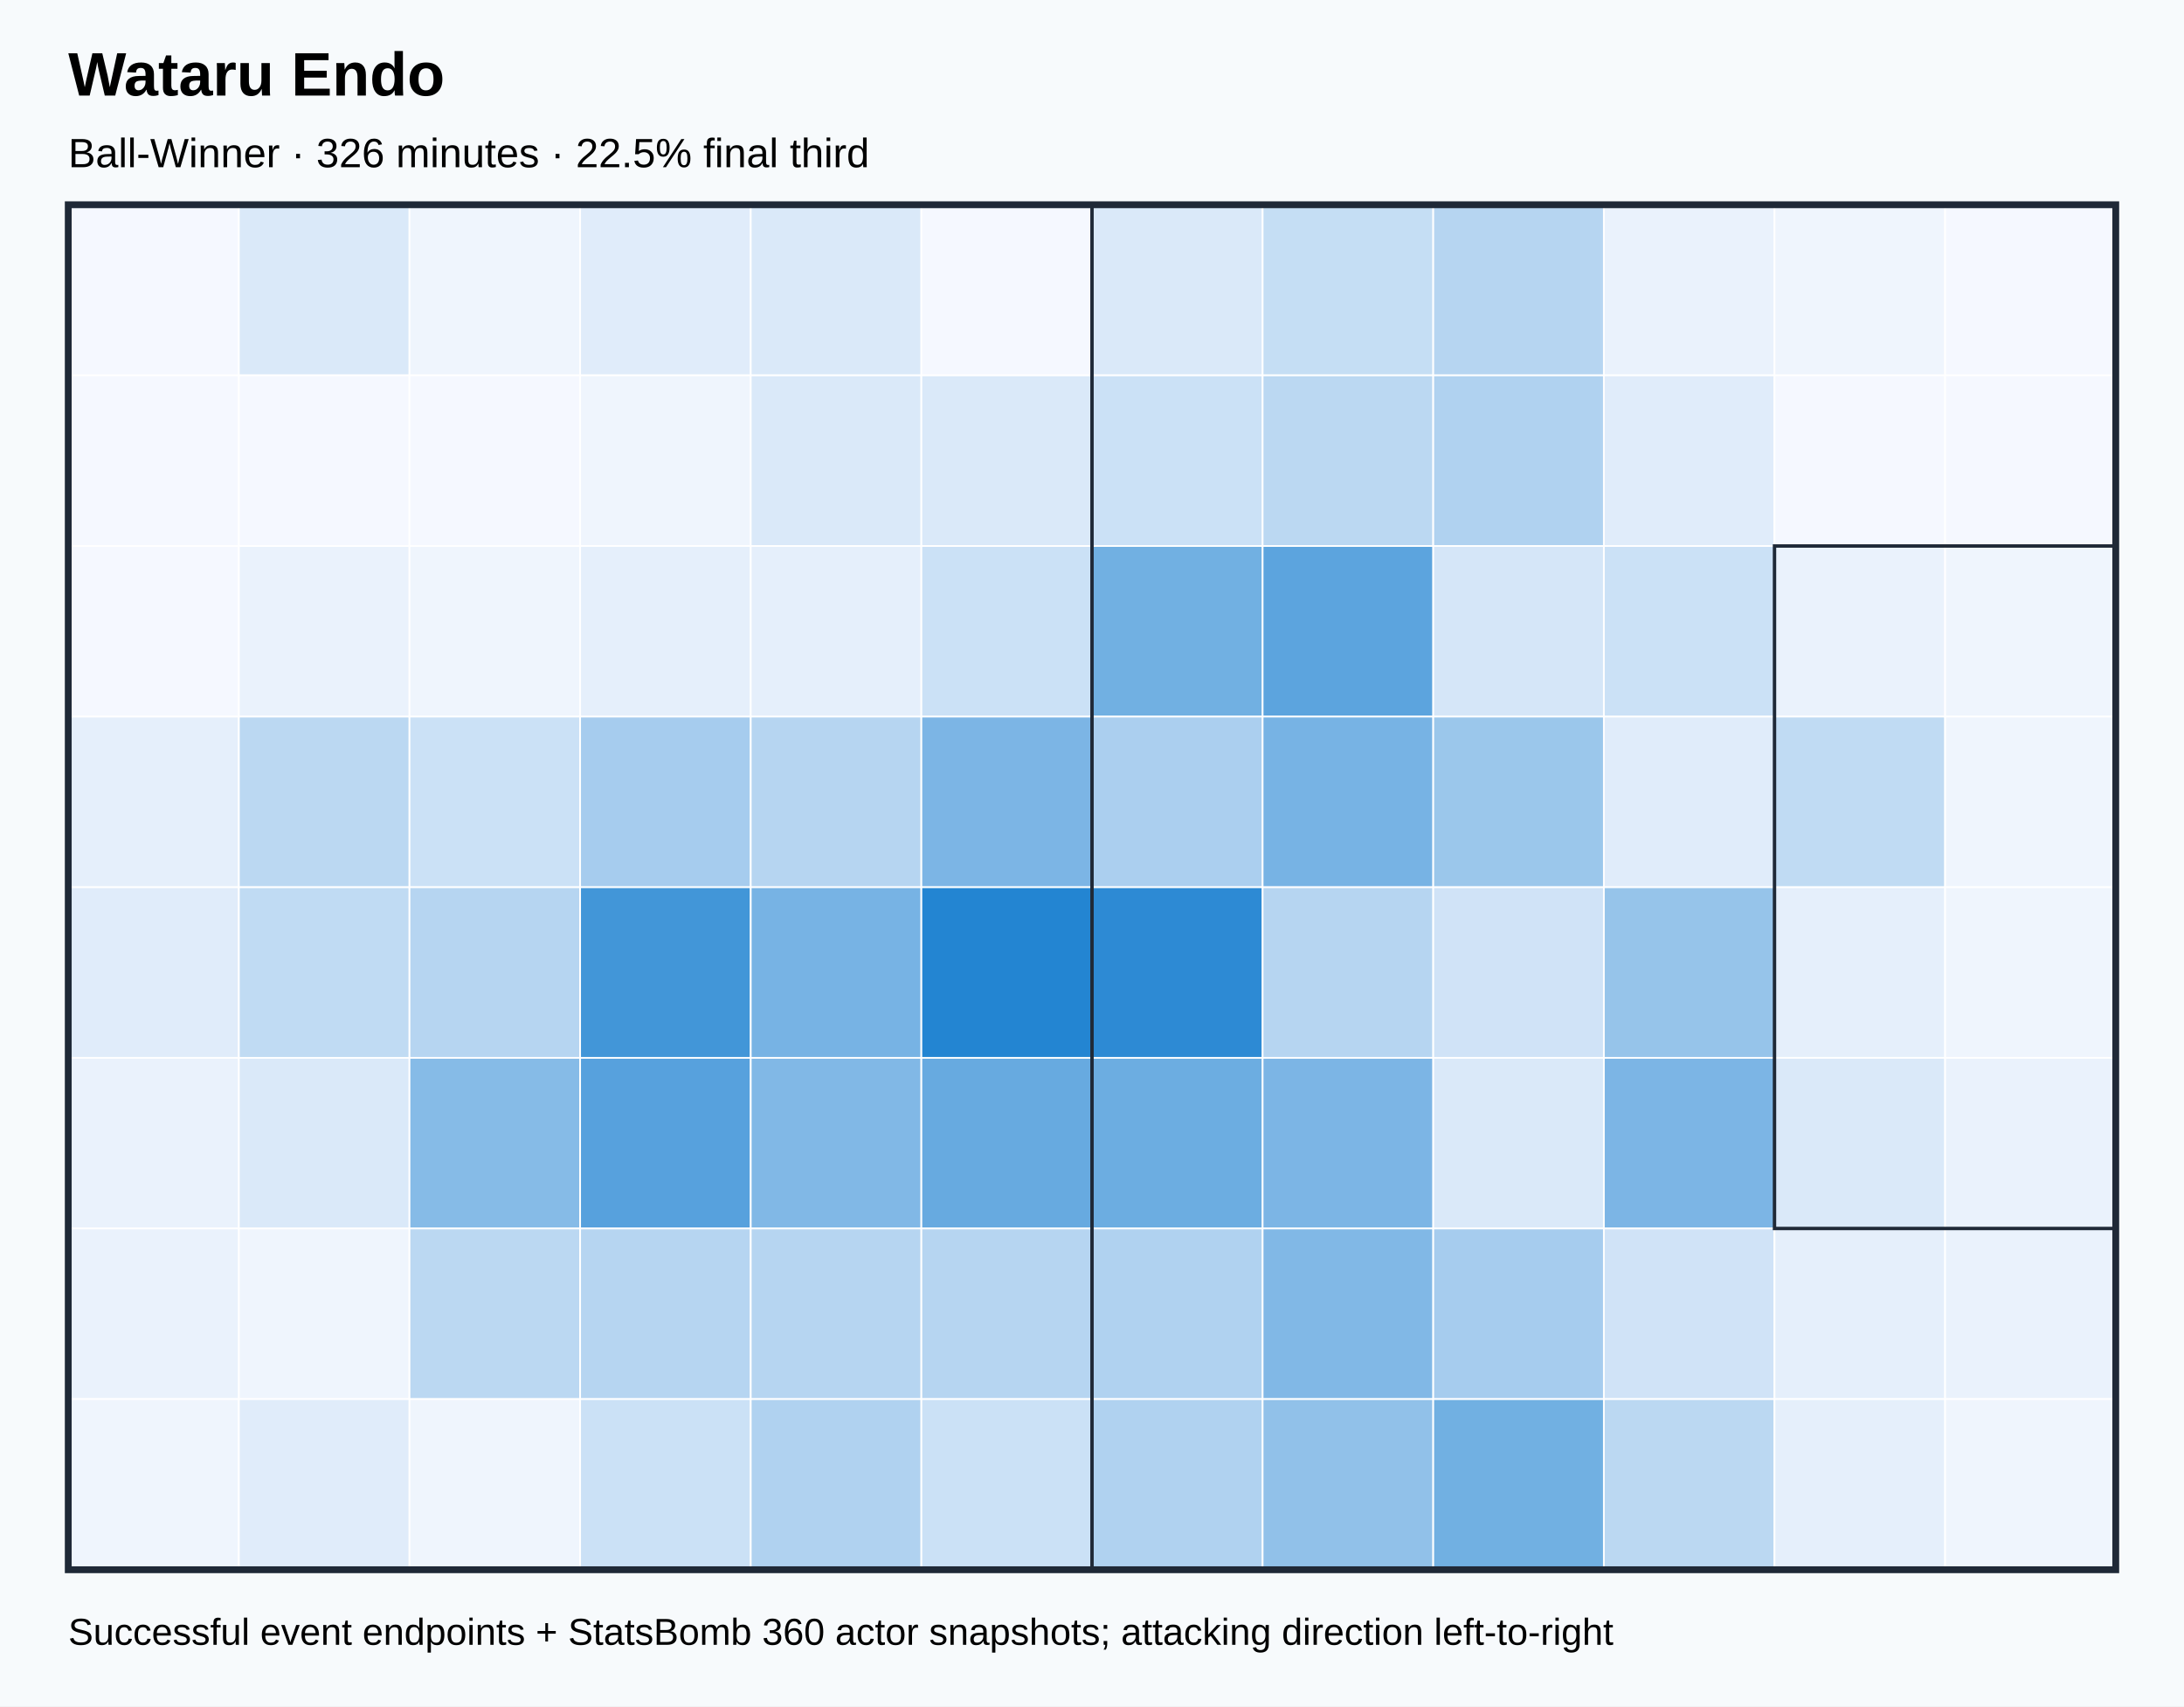
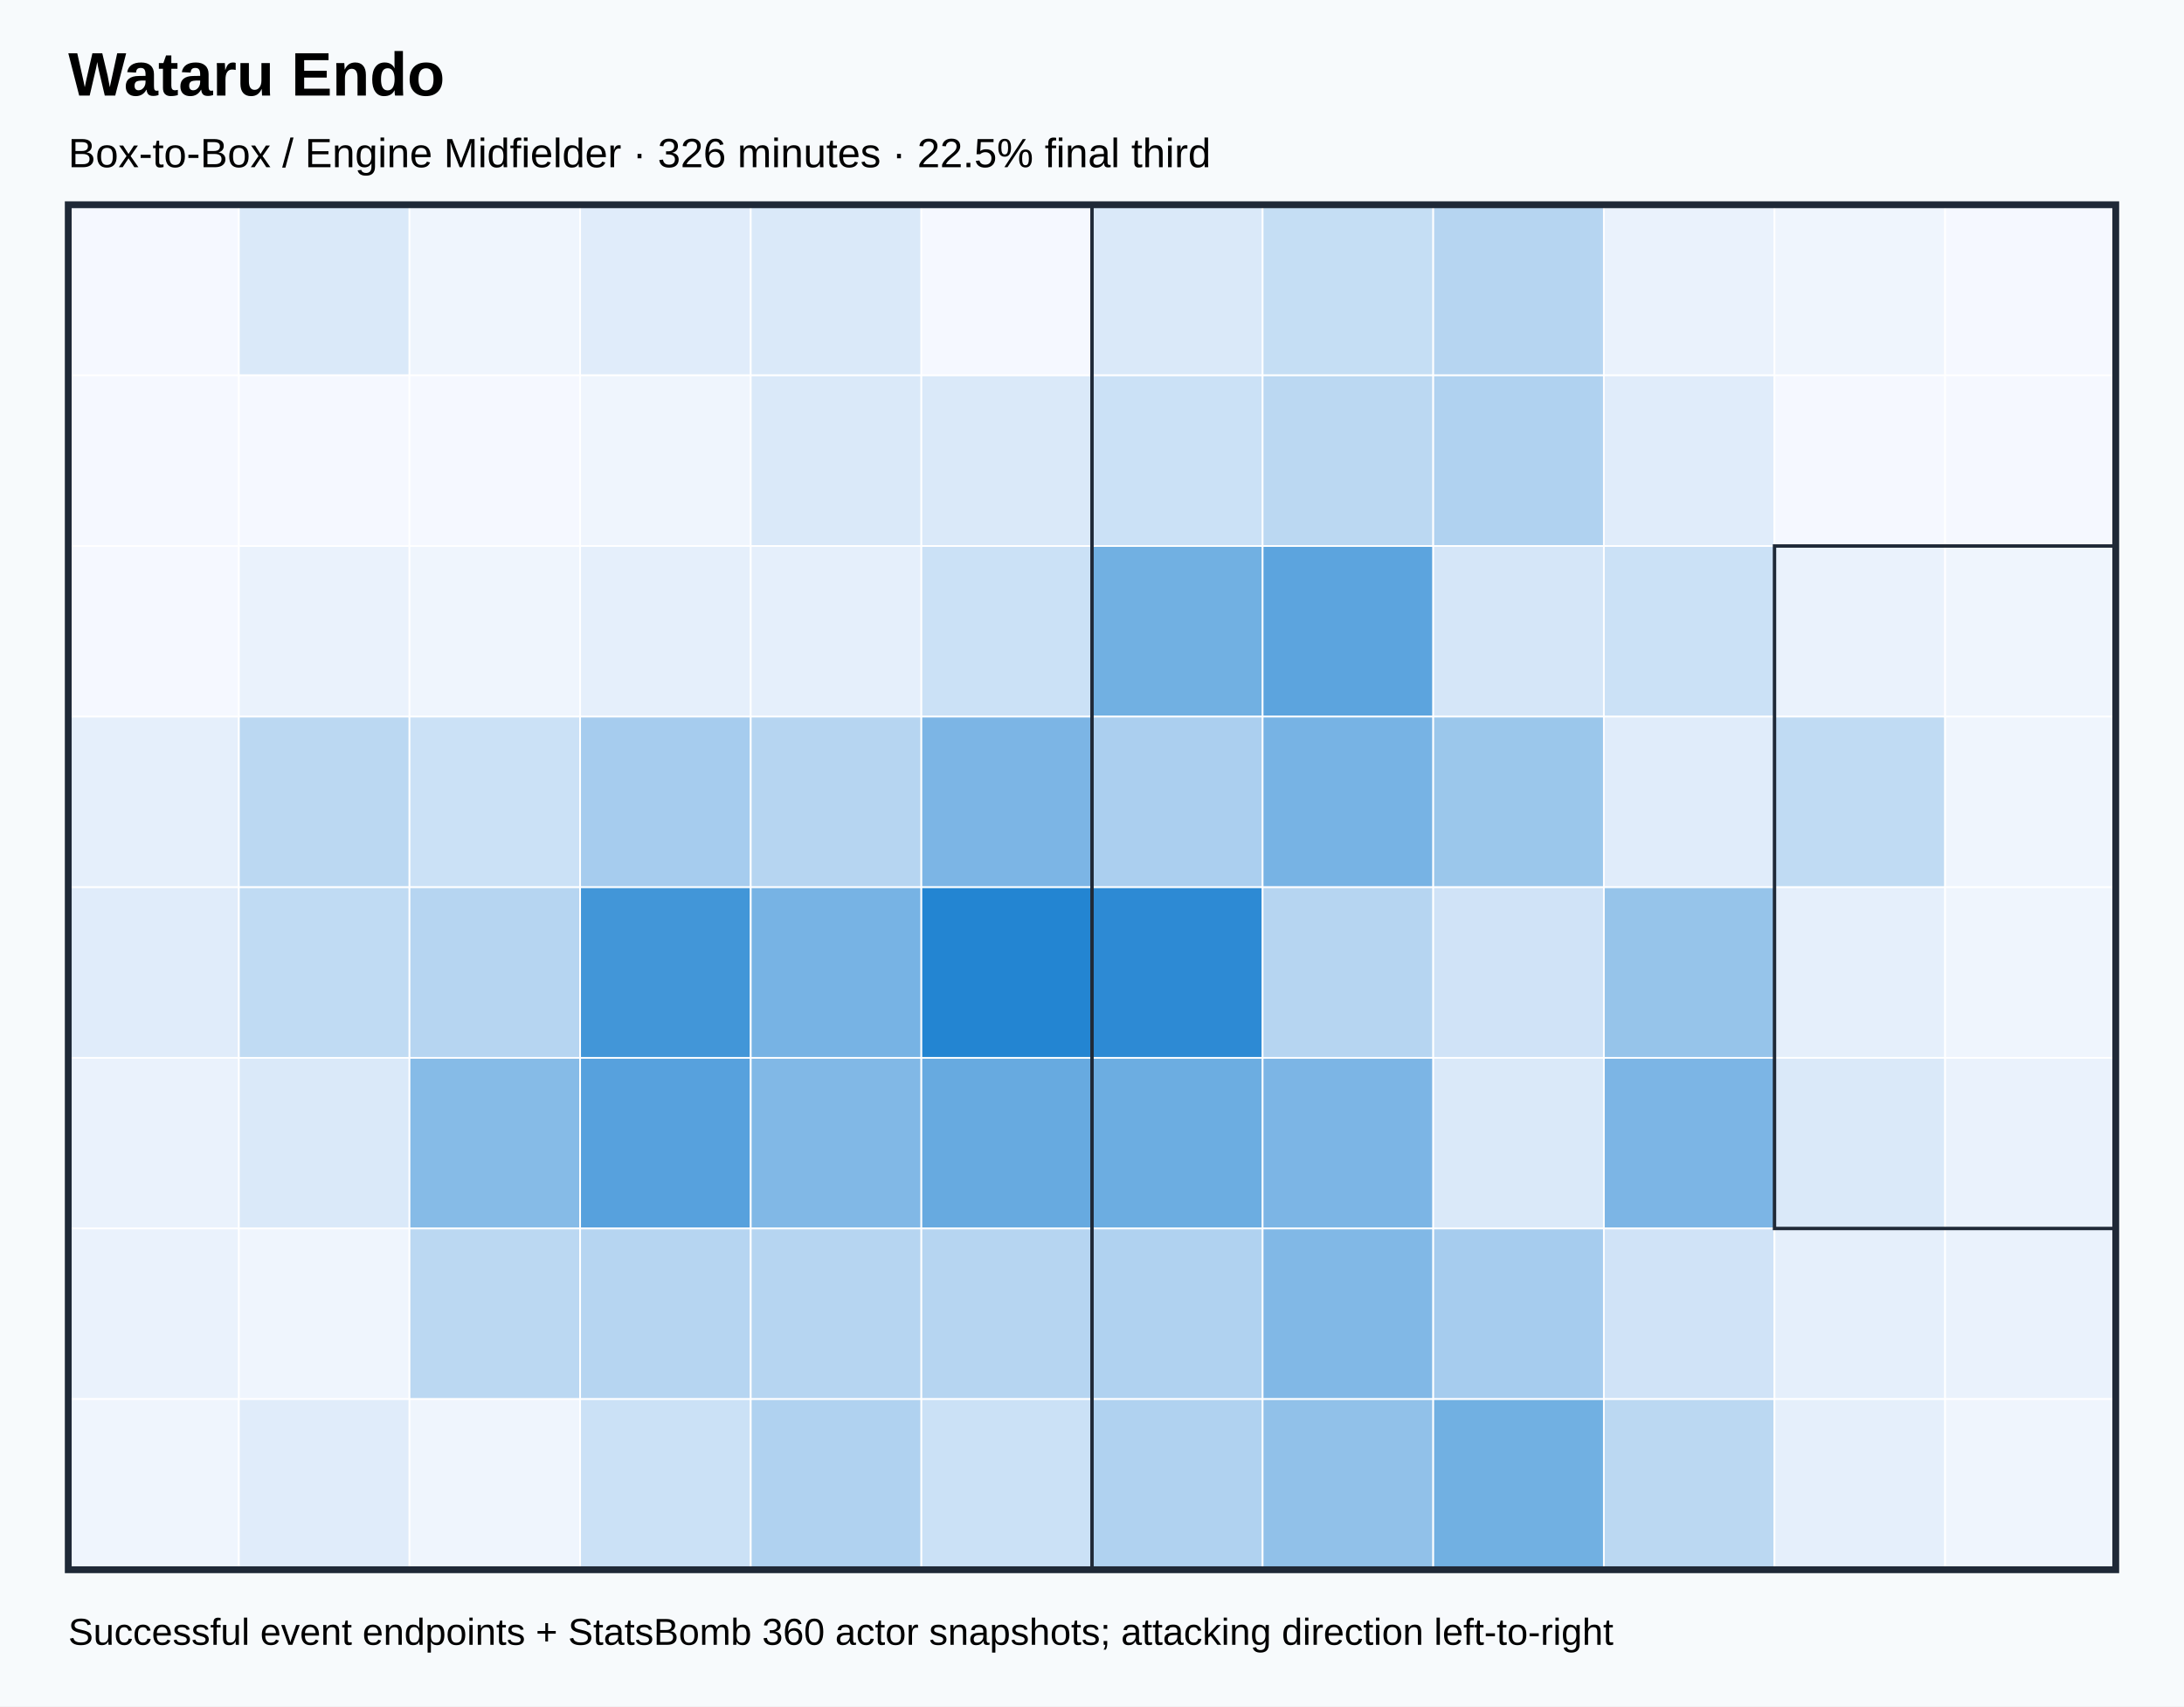
<svg xmlns="http://www.w3.org/2000/svg" width="640" height="500" viewBox="0 0 640 500" role="img">
  <rect width="640" height="500" fill="#f7fafc" />
  <text x="20" y="28" font-family="Arial" font-size="18" font-weight="700">Wataru Endo</text>
-   <text x="20" y="49" font-family="Arial" font-size="12">Ball-Winner · 326 minutes · 22.5% final third</text>
+   <text x="20" y="49" font-family="Arial" font-size="12">Box-to-Box / Engine Midfielder · 326 minutes · 22.5% final third</text>
  <rect x="20" y="60" width="50" height="50" fill="rgb(245,248,255)" stroke="#ffffff" stroke-width="0.5" />
  <rect x="20" y="110" width="50" height="50" fill="rgb(245,248,255)" stroke="#ffffff" stroke-width="0.5" />
  <rect x="20" y="160" width="50" height="50" fill="rgb(245,248,255)" stroke="#ffffff" stroke-width="0.5" />
  <rect x="20" y="210" width="50" height="50" fill="rgb(229,239,251)" stroke="#ffffff" stroke-width="0.5" />
  <rect x="20" y="260" width="50" height="50" fill="rgb(224,236,250)" stroke="#ffffff" stroke-width="0.5" />
  <rect x="20" y="310" width="50" height="50" fill="rgb(234,242,252)" stroke="#ffffff" stroke-width="0.5" />
  <rect x="20" y="360" width="50" height="50" fill="rgb(234,242,252)" stroke="#ffffff" stroke-width="0.5" />
  <rect x="20" y="410" width="50" height="50" fill="rgb(239,245,253)" stroke="#ffffff" stroke-width="0.5" />
  <rect x="70" y="60" width="50" height="50" fill="rgb(218,233,249)" stroke="#ffffff" stroke-width="0.5" />
  <rect x="70" y="110" width="50" height="50" fill="rgb(245,248,255)" stroke="#ffffff" stroke-width="0.5" />
  <rect x="70" y="160" width="50" height="50" fill="rgb(234,242,252)" stroke="#ffffff" stroke-width="0.5" />
  <rect x="70" y="210" width="50" height="50" fill="rgb(187,216,242)" stroke="#ffffff" stroke-width="0.5" />
  <rect x="70" y="260" width="50" height="50" fill="rgb(192,219,243)" stroke="#ffffff" stroke-width="0.5" />
  <rect x="70" y="310" width="50" height="50" fill="rgb(218,233,249)" stroke="#ffffff" stroke-width="0.5" />
  <rect x="70" y="360" width="50" height="50" fill="rgb(239,245,253)" stroke="#ffffff" stroke-width="0.5" />
  <rect x="70" y="410" width="50" height="50" fill="rgb(224,236,250)" stroke="#ffffff" stroke-width="0.5" />
  <rect x="120" y="60" width="50" height="50" fill="rgb(239,245,253)" stroke="#ffffff" stroke-width="0.5" />
  <rect x="120" y="110" width="50" height="50" fill="rgb(245,248,255)" stroke="#ffffff" stroke-width="0.5" />
  <rect x="120" y="160" width="50" height="50" fill="rgb(239,245,253)" stroke="#ffffff" stroke-width="0.5" />
  <rect x="120" y="210" width="50" height="50" fill="rgb(203,225,246)" stroke="#ffffff" stroke-width="0.5" />
  <rect x="120" y="260" width="50" height="50" fill="rgb(182,213,241)" stroke="#ffffff" stroke-width="0.5" />
  <rect x="120" y="310" width="50" height="50" fill="rgb(134,187,231)" stroke="#ffffff" stroke-width="0.5" />
  <rect x="120" y="360" width="50" height="50" fill="rgb(187,216,242)" stroke="#ffffff" stroke-width="0.5" />
  <rect x="120" y="410" width="50" height="50" fill="rgb(239,245,253)" stroke="#ffffff" stroke-width="0.5" />
  <rect x="170" y="60" width="50" height="50" fill="rgb(224,236,250)" stroke="#ffffff" stroke-width="0.5" />
  <rect x="170" y="110" width="50" height="50" fill="rgb(239,245,253)" stroke="#ffffff" stroke-width="0.5" />
  <rect x="170" y="160" width="50" height="50" fill="rgb(229,239,251)" stroke="#ffffff" stroke-width="0.5" />
  <rect x="170" y="210" width="50" height="50" fill="rgb(166,204,238)" stroke="#ffffff" stroke-width="0.5" />
  <rect x="170" y="260" width="50" height="50" fill="rgb(66,150,216)" stroke="#ffffff" stroke-width="0.5" />
  <rect x="170" y="310" width="50" height="50" fill="rgb(87,161,221)" stroke="#ffffff" stroke-width="0.5" />
  <rect x="170" y="360" width="50" height="50" fill="rgb(182,213,241)" stroke="#ffffff" stroke-width="0.5" />
  <rect x="170" y="410" width="50" height="50" fill="rgb(203,225,246)" stroke="#ffffff" stroke-width="0.5" />
  <rect x="220" y="60" width="50" height="50" fill="rgb(218,233,249)" stroke="#ffffff" stroke-width="0.5" />
  <rect x="220" y="110" width="50" height="50" fill="rgb(218,233,249)" stroke="#ffffff" stroke-width="0.5" />
  <rect x="220" y="160" width="50" height="50" fill="rgb(229,239,251)" stroke="#ffffff" stroke-width="0.5" />
  <rect x="220" y="210" width="50" height="50" fill="rgb(182,213,241)" stroke="#ffffff" stroke-width="0.5" />
  <rect x="220" y="260" width="50" height="50" fill="rgb(119,179,228)" stroke="#ffffff" stroke-width="0.5" />
  <rect x="220" y="310" width="50" height="50" fill="rgb(129,184,230)" stroke="#ffffff" stroke-width="0.5" />
  <rect x="220" y="360" width="50" height="50" fill="rgb(182,213,241)" stroke="#ffffff" stroke-width="0.5" />
  <rect x="220" y="410" width="50" height="50" fill="rgb(176,210,240)" stroke="#ffffff" stroke-width="0.5" />
  <rect x="270" y="60" width="50" height="50" fill="rgb(245,248,255)" stroke="#ffffff" stroke-width="0.5" />
  <rect x="270" y="110" width="50" height="50" fill="rgb(218,233,249)" stroke="#ffffff" stroke-width="0.5" />
  <rect x="270" y="160" width="50" height="50" fill="rgb(203,225,246)" stroke="#ffffff" stroke-width="0.5" />
  <rect x="270" y="210" width="50" height="50" fill="rgb(124,181,229)" stroke="#ffffff" stroke-width="0.5" />
  <rect x="270" y="260" width="50" height="50" fill="rgb(35,133,210)" stroke="#ffffff" stroke-width="0.5" />
  <rect x="270" y="310" width="50" height="50" fill="rgb(103,170,224)" stroke="#ffffff" stroke-width="0.5" />
  <rect x="270" y="360" width="50" height="50" fill="rgb(182,213,241)" stroke="#ffffff" stroke-width="0.5" />
  <rect x="270" y="410" width="50" height="50" fill="rgb(203,225,246)" stroke="#ffffff" stroke-width="0.5" />
  <rect x="320" y="60" width="50" height="50" fill="rgb(218,233,249)" stroke="#ffffff" stroke-width="0.5" />
  <rect x="320" y="110" width="50" height="50" fill="rgb(203,225,246)" stroke="#ffffff" stroke-width="0.5" />
  <rect x="320" y="160" width="50" height="50" fill="rgb(113,176,226)" stroke="#ffffff" stroke-width="0.5" />
  <rect x="320" y="210" width="50" height="50" fill="rgb(171,207,239)" stroke="#ffffff" stroke-width="0.5" />
  <rect x="320" y="260" width="50" height="50" fill="rgb(45,138,212)" stroke="#ffffff" stroke-width="0.5" />
  <rect x="320" y="310" width="50" height="50" fill="rgb(108,173,225)" stroke="#ffffff" stroke-width="0.5" />
  <rect x="320" y="360" width="50" height="50" fill="rgb(176,210,240)" stroke="#ffffff" stroke-width="0.5" />
  <rect x="320" y="410" width="50" height="50" fill="rgb(176,210,240)" stroke="#ffffff" stroke-width="0.5" />
  <rect x="370" y="60" width="50" height="50" fill="rgb(197,222,244)" stroke="#ffffff" stroke-width="0.5" />
  <rect x="370" y="110" width="50" height="50" fill="rgb(187,216,242)" stroke="#ffffff" stroke-width="0.5" />
  <rect x="370" y="160" width="50" height="50" fill="rgb(92,164,222)" stroke="#ffffff" stroke-width="0.5" />
  <rect x="370" y="210" width="50" height="50" fill="rgb(119,179,228)" stroke="#ffffff" stroke-width="0.5" />
  <rect x="370" y="260" width="50" height="50" fill="rgb(182,213,241)" stroke="#ffffff" stroke-width="0.5" />
  <rect x="370" y="310" width="50" height="50" fill="rgb(124,181,229)" stroke="#ffffff" stroke-width="0.5" />
  <rect x="370" y="360" width="50" height="50" fill="rgb(129,184,230)" stroke="#ffffff" stroke-width="0.5" />
  <rect x="370" y="410" width="50" height="50" fill="rgb(145,193,233)" stroke="#ffffff" stroke-width="0.5" />
  <rect x="420" y="60" width="50" height="50" fill="rgb(182,213,241)" stroke="#ffffff" stroke-width="0.5" />
  <rect x="420" y="110" width="50" height="50" fill="rgb(176,210,240)" stroke="#ffffff" stroke-width="0.5" />
  <rect x="420" y="160" width="50" height="50" fill="rgb(213,230,248)" stroke="#ffffff" stroke-width="0.5" />
  <rect x="420" y="210" width="50" height="50" fill="rgb(155,199,235)" stroke="#ffffff" stroke-width="0.5" />
  <rect x="420" y="260" width="50" height="50" fill="rgb(208,227,247)" stroke="#ffffff" stroke-width="0.5" />
  <rect x="420" y="310" width="50" height="50" fill="rgb(218,233,249)" stroke="#ffffff" stroke-width="0.5" />
  <rect x="420" y="360" width="50" height="50" fill="rgb(166,204,238)" stroke="#ffffff" stroke-width="0.5" />
  <rect x="420" y="410" width="50" height="50" fill="rgb(113,176,226)" stroke="#ffffff" stroke-width="0.5" />
  <rect x="470" y="60" width="50" height="50" fill="rgb(234,242,252)" stroke="#ffffff" stroke-width="0.5" />
  <rect x="470" y="110" width="50" height="50" fill="rgb(224,236,250)" stroke="#ffffff" stroke-width="0.5" />
  <rect x="470" y="160" width="50" height="50" fill="rgb(203,225,246)" stroke="#ffffff" stroke-width="0.5" />
  <rect x="470" y="210" width="50" height="50" fill="rgb(224,236,250)" stroke="#ffffff" stroke-width="0.5" />
  <rect x="470" y="260" width="50" height="50" fill="rgb(150,196,234)" stroke="#ffffff" stroke-width="0.5" />
  <rect x="470" y="310" width="50" height="50" fill="rgb(124,181,229)" stroke="#ffffff" stroke-width="0.5" />
  <rect x="470" y="360" width="50" height="50" fill="rgb(208,227,247)" stroke="#ffffff" stroke-width="0.5" />
  <rect x="470" y="410" width="50" height="50" fill="rgb(187,216,242)" stroke="#ffffff" stroke-width="0.5" />
  <rect x="520" y="60" width="50" height="50" fill="rgb(239,245,253)" stroke="#ffffff" stroke-width="0.5" />
  <rect x="520" y="110" width="50" height="50" fill="rgb(245,248,255)" stroke="#ffffff" stroke-width="0.5" />
  <rect x="520" y="160" width="50" height="50" fill="rgb(234,242,252)" stroke="#ffffff" stroke-width="0.5" />
  <rect x="520" y="210" width="50" height="50" fill="rgb(192,219,243)" stroke="#ffffff" stroke-width="0.5" />
  <rect x="520" y="260" width="50" height="50" fill="rgb(229,239,251)" stroke="#ffffff" stroke-width="0.5" />
  <rect x="520" y="310" width="50" height="50" fill="rgb(218,233,249)" stroke="#ffffff" stroke-width="0.5" />
  <rect x="520" y="360" width="50" height="50" fill="rgb(229,239,251)" stroke="#ffffff" stroke-width="0.5" />
  <rect x="520" y="410" width="50" height="50" fill="rgb(229,239,251)" stroke="#ffffff" stroke-width="0.5" />
  <rect x="570" y="60" width="50" height="50" fill="rgb(245,248,255)" stroke="#ffffff" stroke-width="0.5" />
  <rect x="570" y="110" width="50" height="50" fill="rgb(245,248,255)" stroke="#ffffff" stroke-width="0.5" />
  <rect x="570" y="160" width="50" height="50" fill="rgb(239,245,253)" stroke="#ffffff" stroke-width="0.5" />
  <rect x="570" y="210" width="50" height="50" fill="rgb(239,245,253)" stroke="#ffffff" stroke-width="0.5" />
  <rect x="570" y="260" width="50" height="50" fill="rgb(239,245,253)" stroke="#ffffff" stroke-width="0.5" />
  <rect x="570" y="310" width="50" height="50" fill="rgb(234,242,252)" stroke="#ffffff" stroke-width="0.5" />
  <rect x="570" y="360" width="50" height="50" fill="rgb(234,242,252)" stroke="#ffffff" stroke-width="0.5" />
  <rect x="570" y="410" width="50" height="50" fill="rgb(239,245,253)" stroke="#ffffff" stroke-width="0.5" />
  <rect x="20" y="60" width="600" height="400" fill="none" stroke="#1f2937" stroke-width="2" />
  <line x1="320" y1="60" x2="320" y2="460" stroke="#1f2937" stroke-width="1" />
  <rect x="520" y="160" width="100" height="200" fill="none" stroke="#1f2937" />
  <text x="20" y="482" font-family="Arial" font-size="11">Successful event endpoints + StatsBomb 360 actor snapshots; attacking direction left-to-right</text>
</svg>
